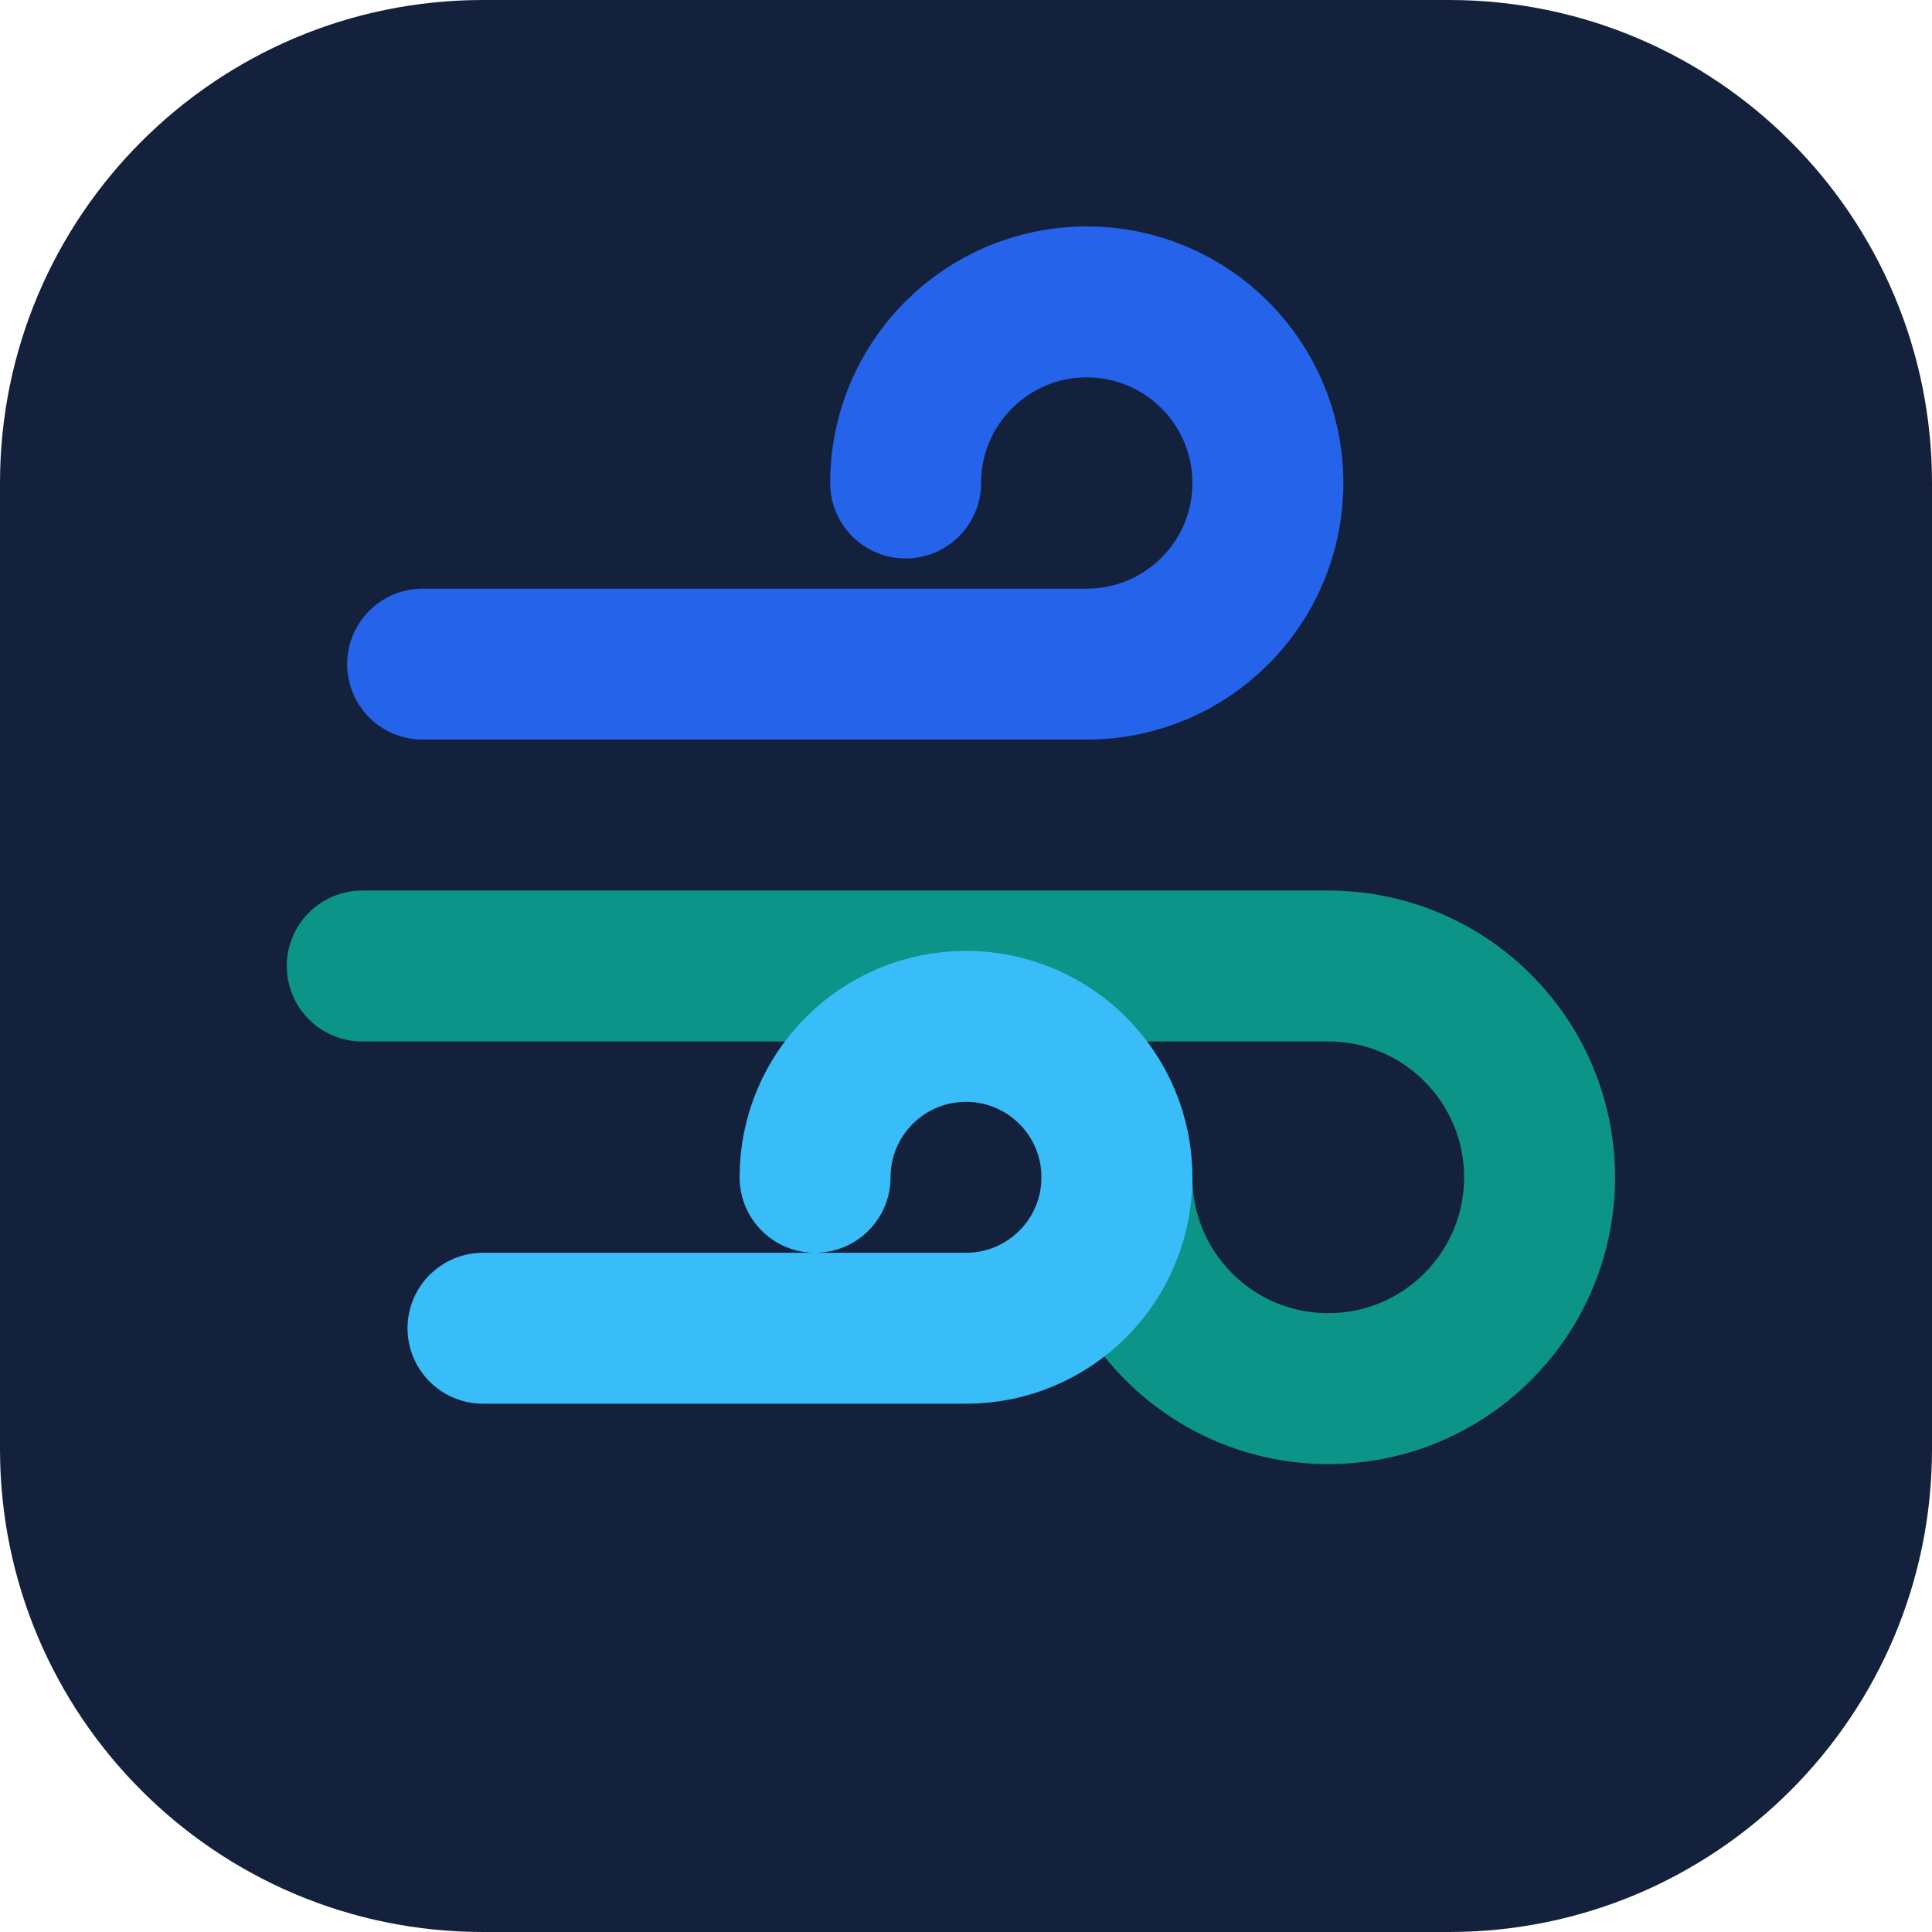
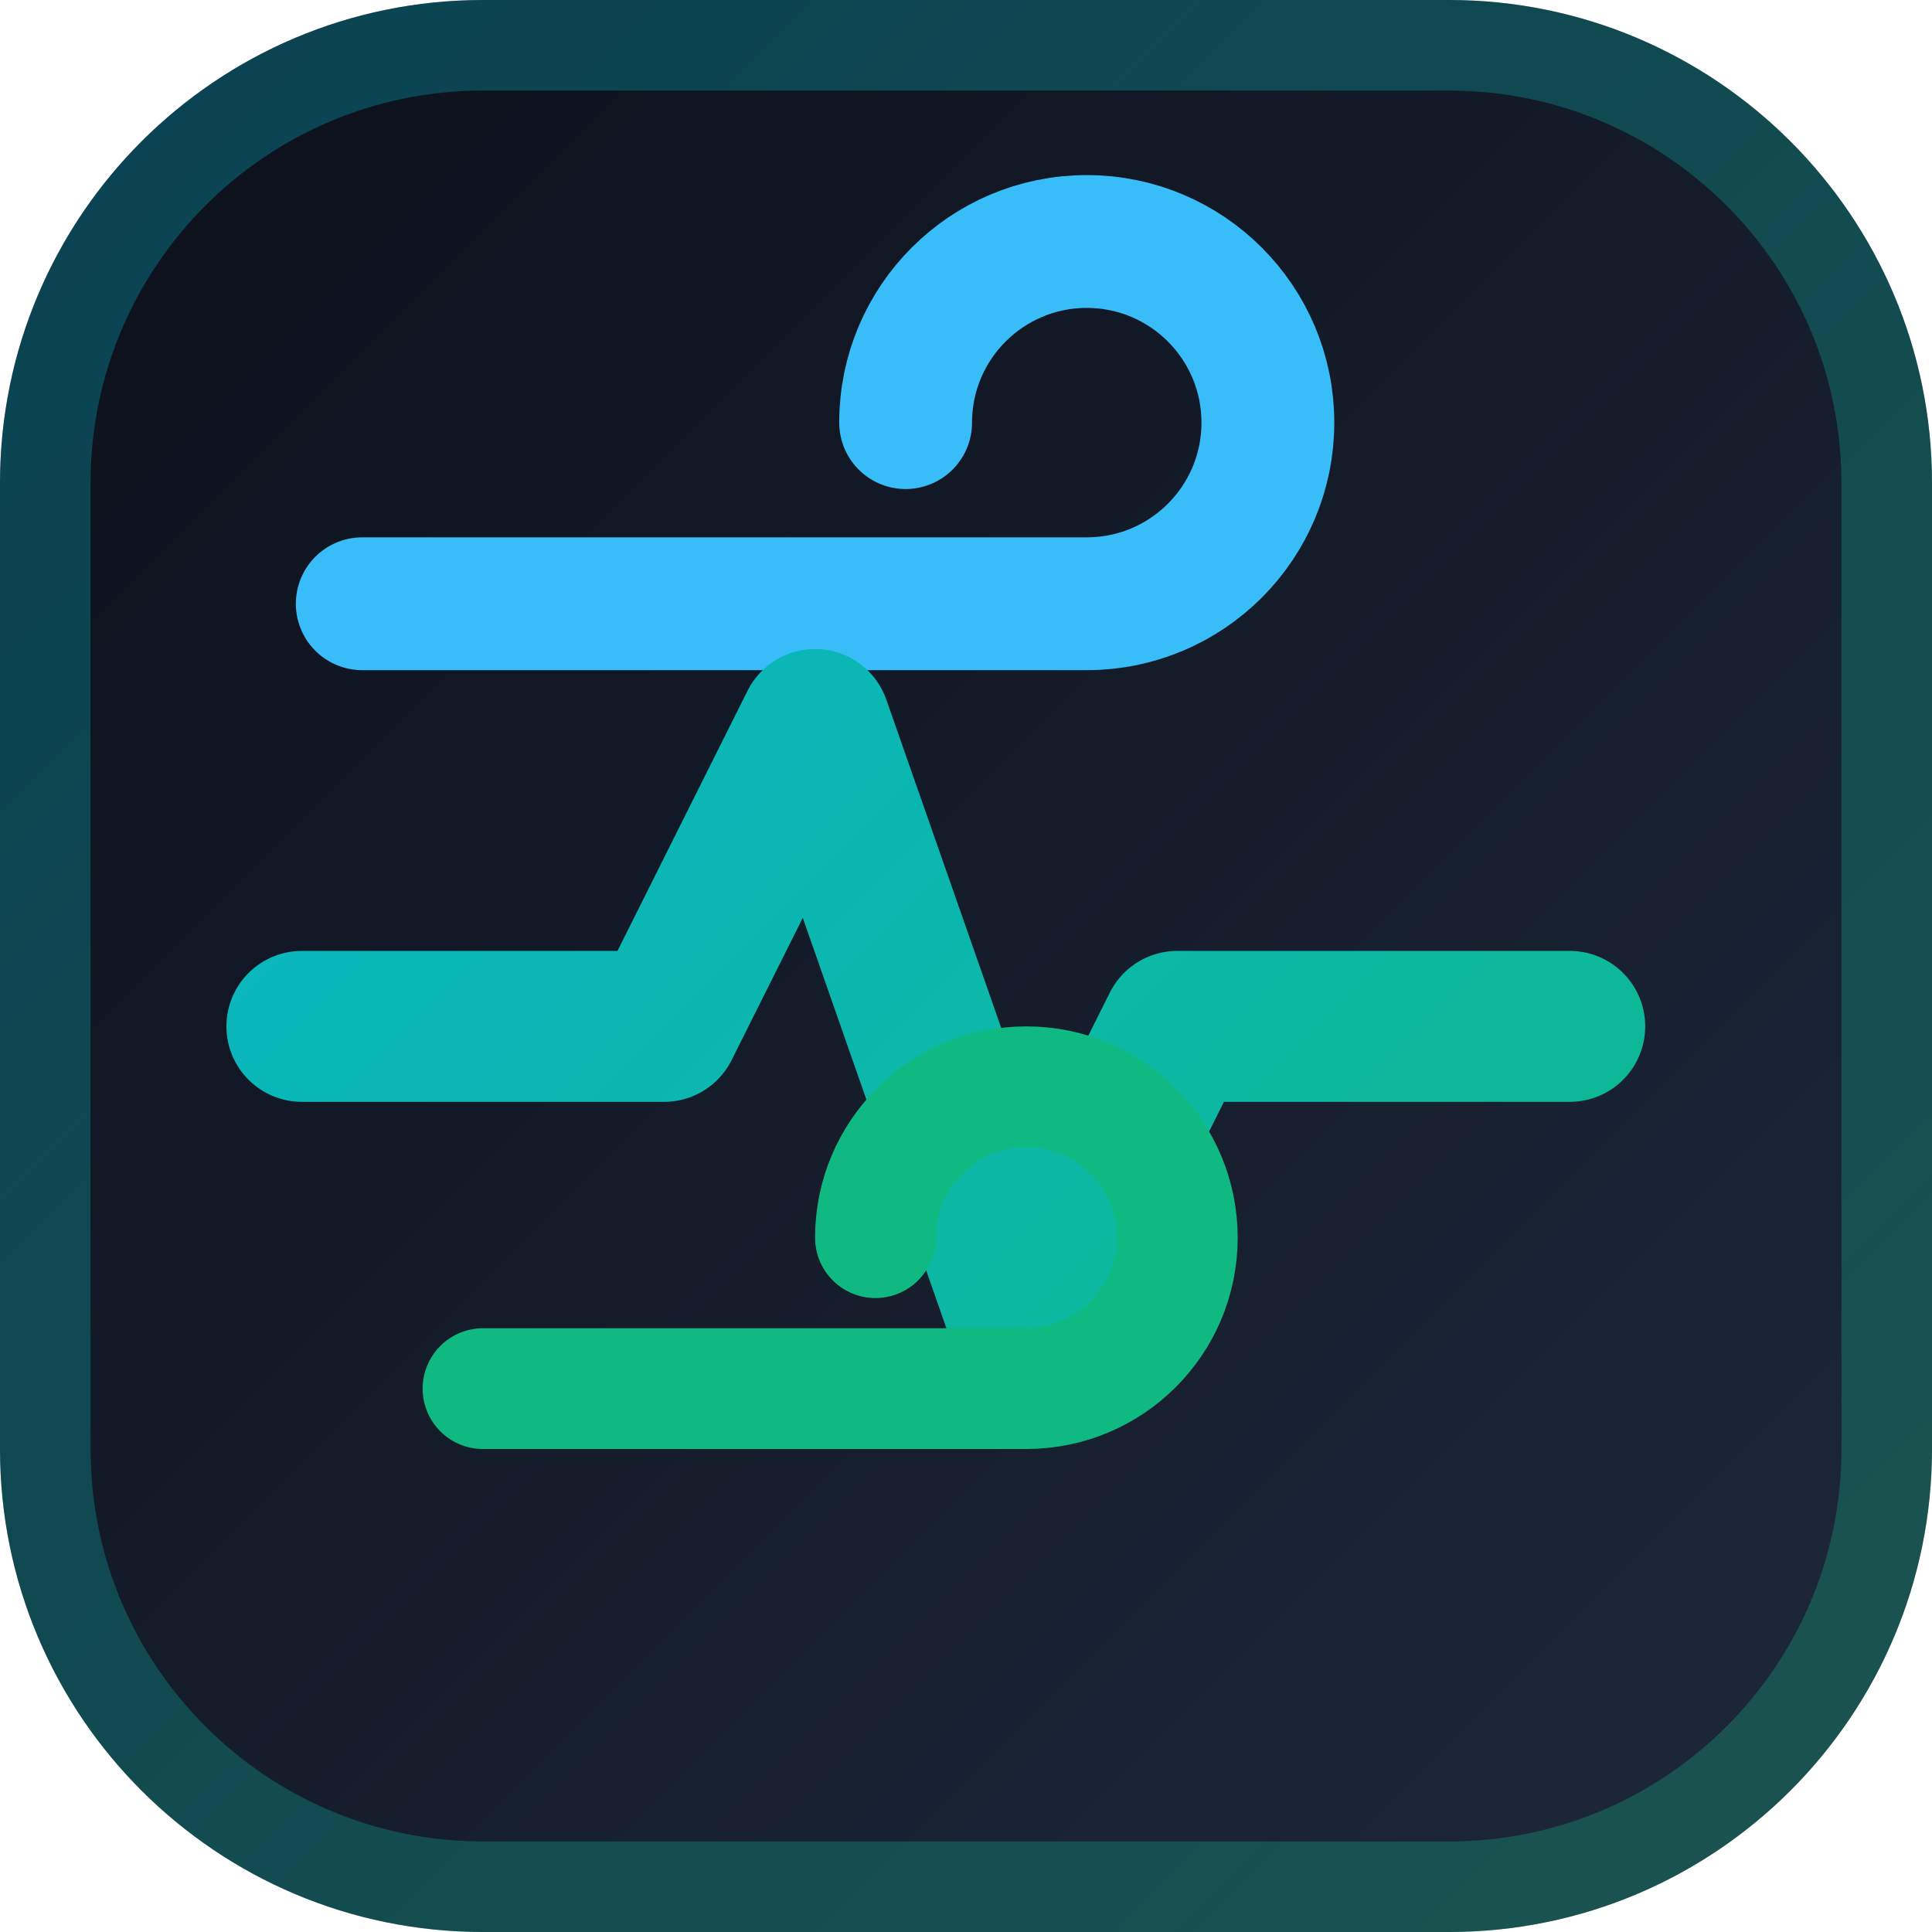
<svg xmlns="http://www.w3.org/2000/svg" viewBox="0 0 32 32" fill="none">
-   <rect width="32" height="32" rx="8" fill="#14213D" />
-   <path d="M7 11h11a3 3 0 1 0-3-3" stroke="#2563EB" stroke-width="2.5" stroke-linecap="round" />
-   <path d="M6 16h16a3.5 3.5 0 1 1-3.5 3.5" stroke="#0D9488" stroke-width="2.5" stroke-linecap="round" />
-   <path d="M8 22h8a2.5 2.5 0 1 0-2.5-2.5" stroke="#38BDF8" stroke-width="2.5" stroke-linecap="round" />
+   <defs>
+     <linearGradient id="vpGrad" x1="2" y1="2" x2="30" y2="30" gradientUnits="userSpaceOnUse">
+       <stop offset="0%" stop-color="#06B6D4" />
+       <stop offset="100%" stop-color="#10B981" />
+     </linearGradient>
+     <linearGradient id="vpBg" x1="0" y1="0" x2="32" y2="32" gradientUnits="userSpaceOnUse">
+       <stop offset="0%" stop-color="#0B0F19" />
+       <stop offset="100%" stop-color="#1E293B" />
+     </linearGradient>
+   </defs>
+   <rect width="32" height="32" rx="8" fill="url(#vpBg)" />
+   <rect x="0.75" y="0.75" width="30.5" height="30.5" rx="7.25" stroke="url(#vpGrad)" stroke-width="1.5" stroke-opacity="0.3" />
+   <path d="M6 10h12a3 3 0 1 0-3-3" stroke="#38BDF8" stroke-width="2.2" stroke-linecap="round" />
+   <path d="M5 17h6l2.5-5 3.5 10 2.5-5h6.5" stroke="url(#vpGrad)" stroke-width="2.5" stroke-linecap="round" stroke-linejoin="round" />
+   <path d="M8 23h9a2.5 2.5 0 1 0-2.5-2.5" stroke="#10B981" stroke-width="2" stroke-linecap="round" />
</svg>
